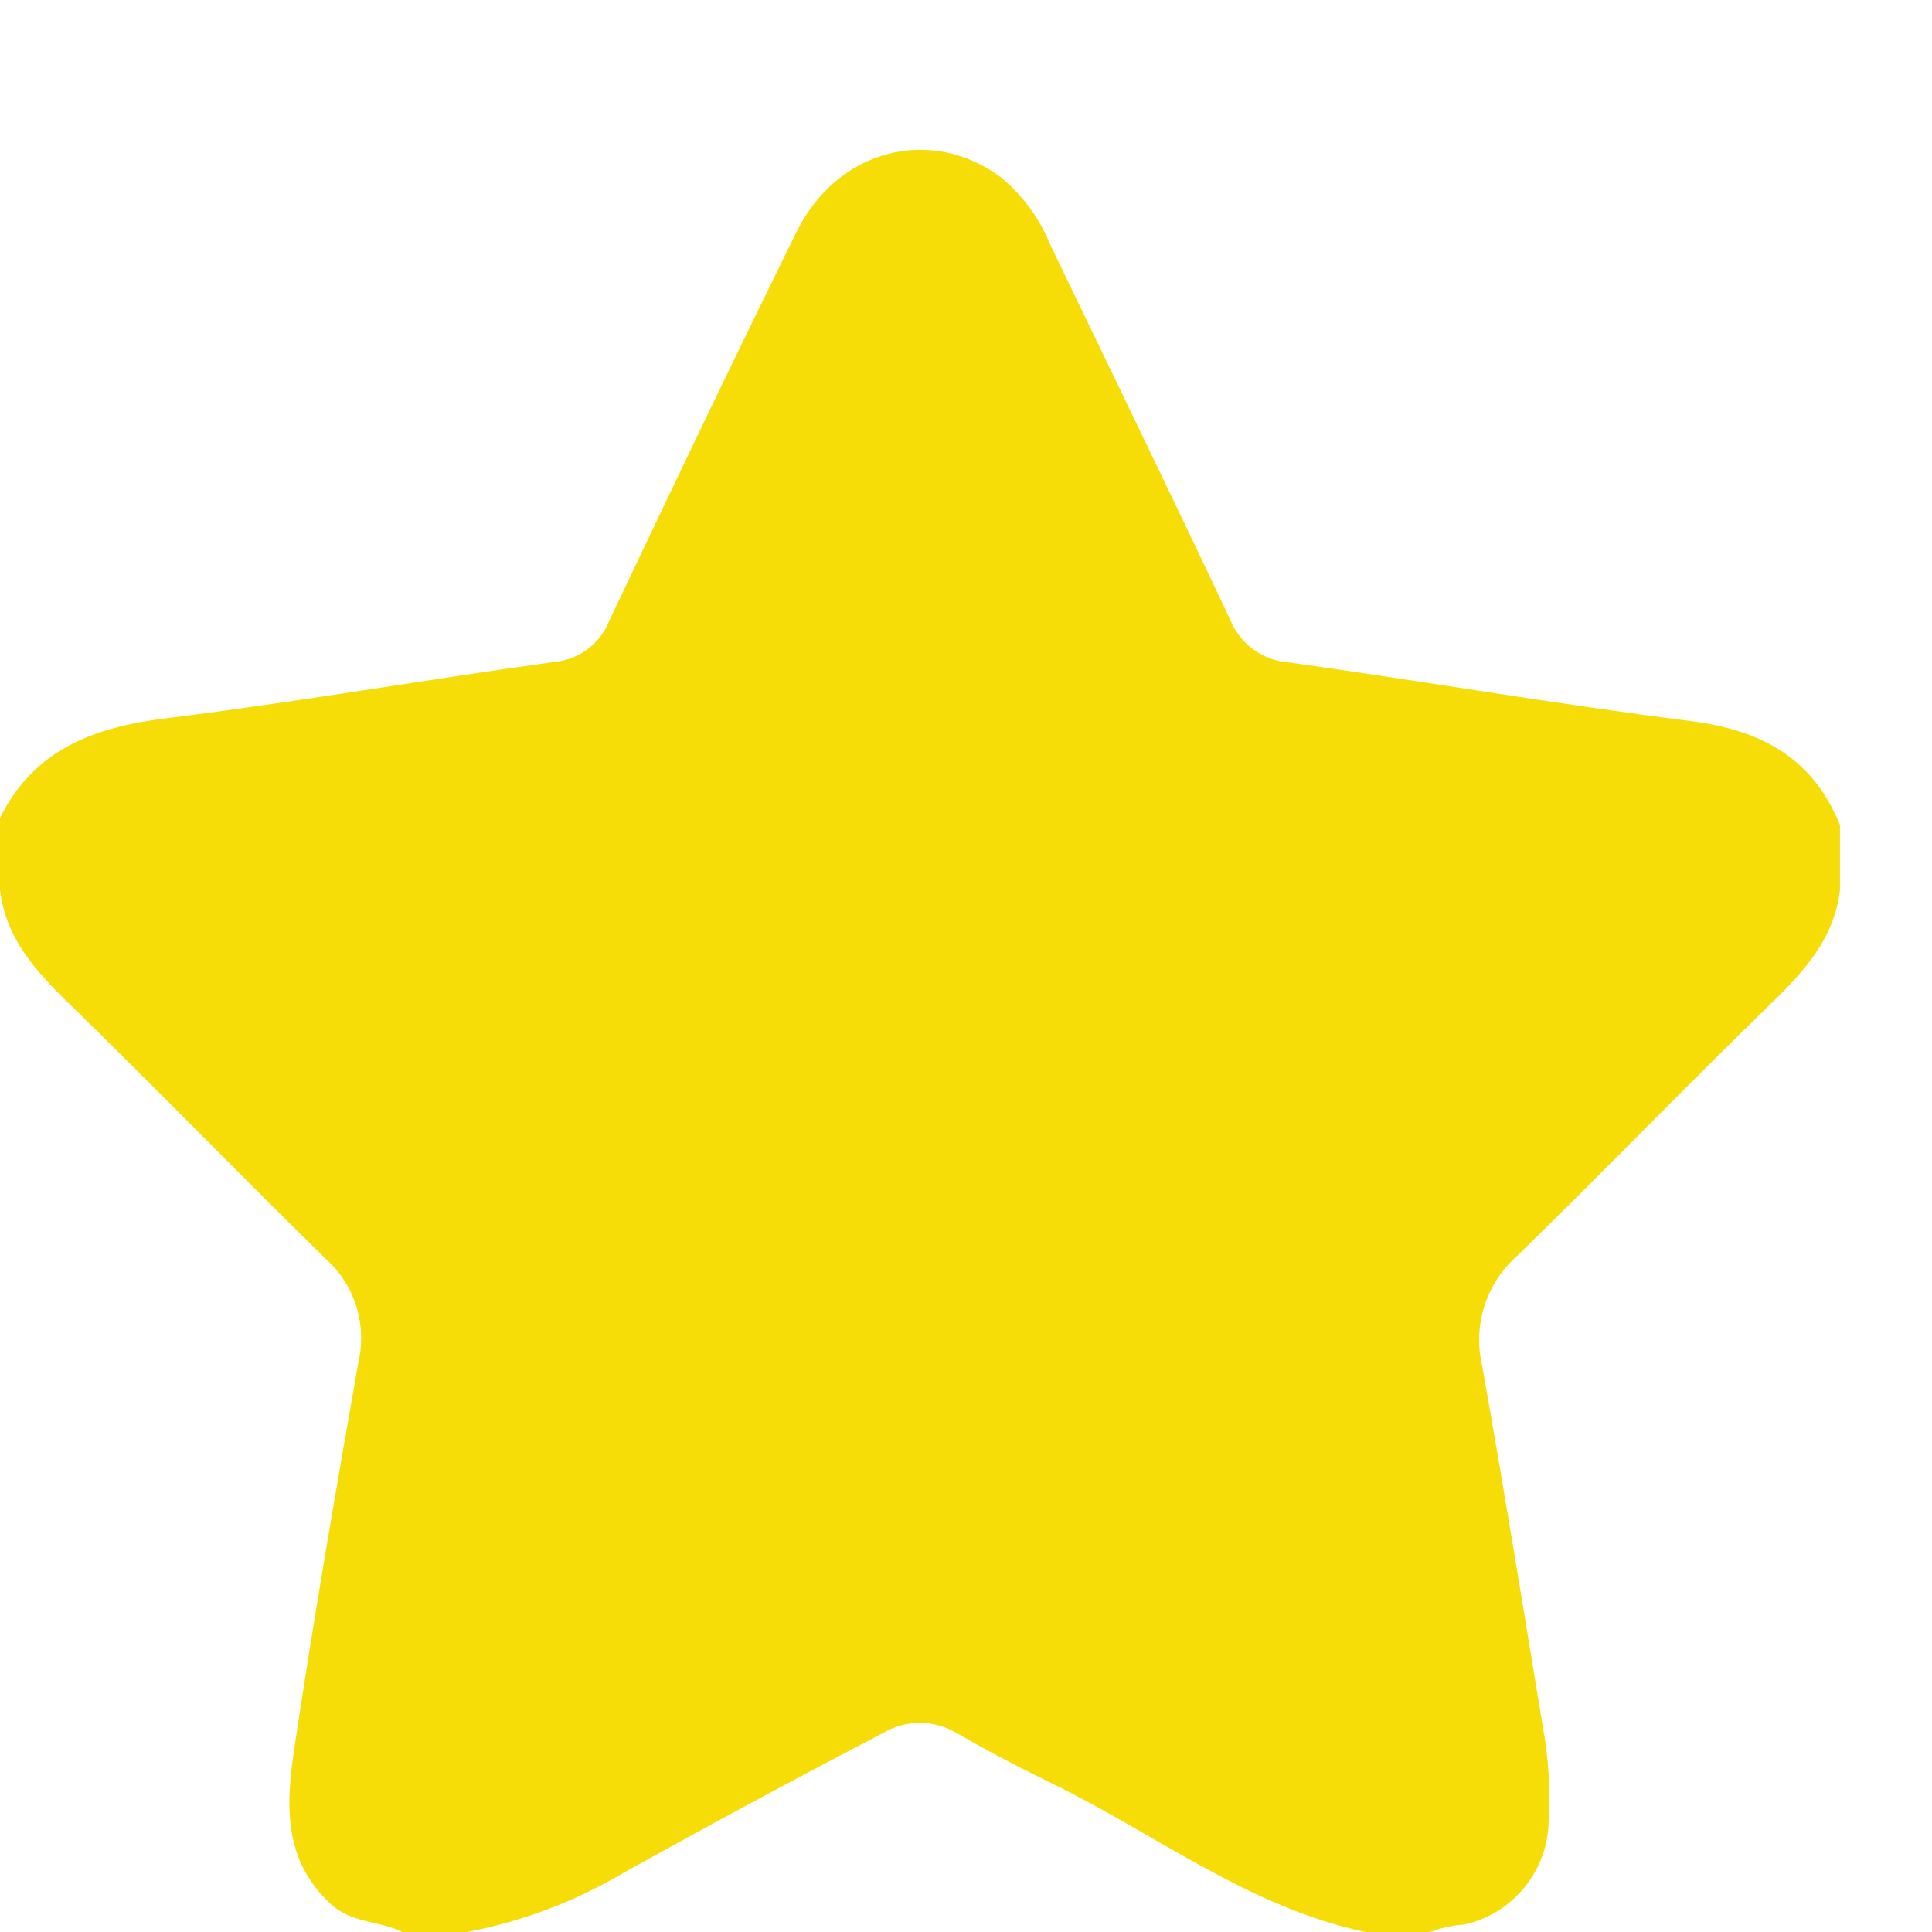
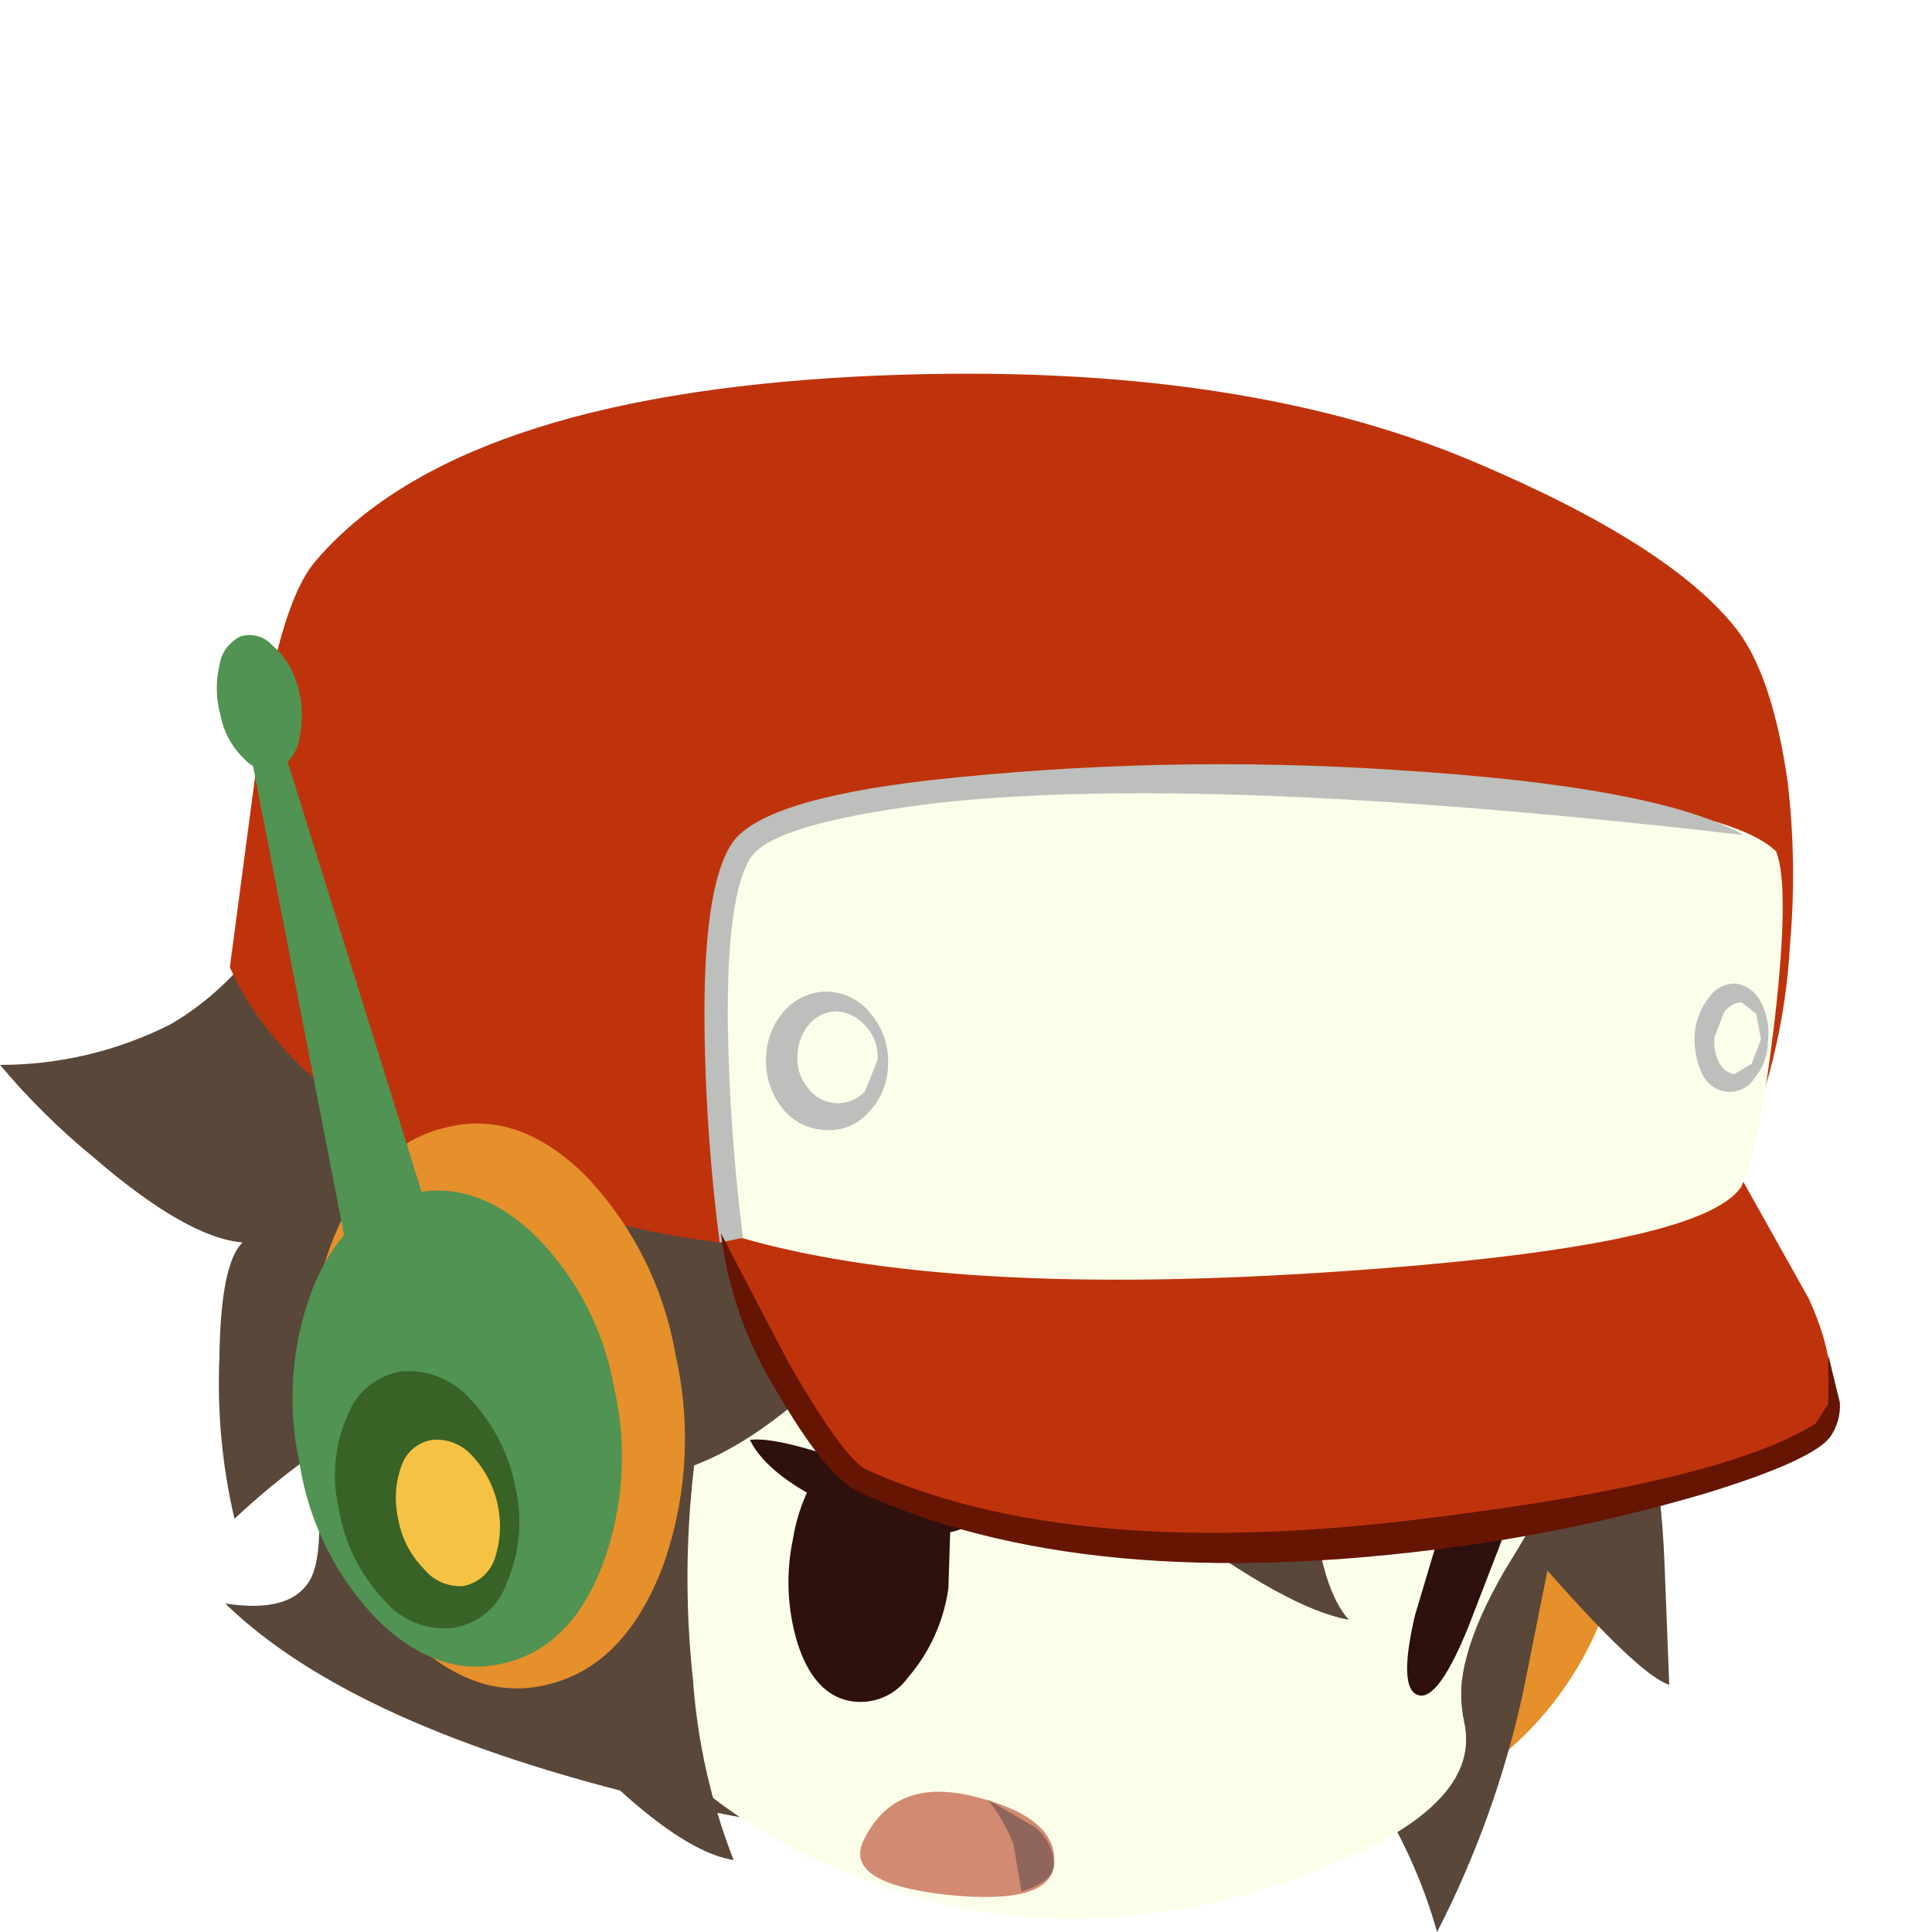
- <svg xmlns="http://www.w3.org/2000/svg" id="Layer_1" data-name="Layer 1" viewBox="0 0 105 105">
-   <path d="M91.865,39.186c-7.288-.919-14.534-2.171-21.812-3.184a3.735,3.735,0,0,1-3.211-2.36c-3.215-6.823-6.524-13.603-9.79-20.402a9.184,9.184,0,0,0-2.625-3.579c-3.802-2.859-8.909-1.576-11.135,2.939-3.451,6.998-6.819,14.038-10.16,21.09a3.577,3.577,0,0,1-3.046,2.29c-7.021.971-14.01,2.185-21.042,3.055C5.124,39.521,1.856,40.707,0,44.453V48.359c.306,2.607,1.902,4.382,3.702,6.134,4.704,4.579,9.275,9.296,13.966,13.89A5.787,5.787,0,0,1,19.486,73.993c-1.23,6.976-2.433,13.958-3.481,20.964-.454,3.032-.666,6.09,1.971,8.522,1.155,1.065,2.65.9,3.899,1.522h3.516a26.46,26.46,0,0,0,8.477-3.205q6.987-3.892,14.088-7.59a3.907,3.907,0,0,1,4.07-0c1.688.98,3.427,1.883,5.175,2.735,5.641,2.751,10.703,6.736,17.018,8.06h3.516a6.029,6.029,0,0,1,1.831-.404,5.855,5.855,0,0,0,4.573-5.147,21.729,21.729,0,0,0-.167-4.864c-1.126-6.803-2.219-13.613-3.428-20.4a6.09,6.09,0,0,1,1.932-5.952C87.136,63.693,91.658,59.01,96.32,54.471c1.792-1.744,3.382-3.513,3.68-6.111V44.844C98.528,41.172,95.69,39.669,91.865,39.186Z" fill="#f6dd08" />
+ <svg xmlns="http://www.w3.org/2000/svg" xmlns:xlink="http://www.w3.org/1999/xlink" id="Layer_1" data-name="Layer 1" viewBox="0 0 105 105">
+   <defs>
+     <radialGradient id="radial-gradient" cx="-288.562" cy="-70.865" r="1033.625" gradientTransform="translate(-1013.451 -399.7973) rotate(180) scale(0.009)" gradientUnits="userSpaceOnUse">
+       <stop offset="0" stop-color="#fae0c7" />
+       <stop offset="1" stop-color="#fbfee9" />
+     </radialGradient>
+     <radialGradient id="radial-gradient-2" cx="-288.562" cy="-70.865" r="1033.625" gradientTransform="translate(-1044.751 -406.1973) rotate(180) scale(0.009)" xlink:href="#radial-gradient" />
+   </defs>
+   <path d="M64.286,90.553a18.791,18.791,0,0,1,1.136-12.365,17.537,17.537,0,0,1,7.823-9.085q5.11-2.776,9.526-.505,4.164,2.145,5.426,7.571A18.948,18.948,0,0,1,87.25,87.399a18.367,18.367,0,0,1-7.066,9.085q-4.795,3.217-9.337,1.64-4.921-1.64-6.561-7.571" fill="#e5902a" fill-rule="evenodd" />
+   <path d="M89.584,77.368a49.774,49.774,0,0,1,.883,7.697l.252,6.498q-1.451-.442-5.867-5.362-4.669-5.173-4.479-7.066l9.211-1.766" fill="#594739" fill-rule="evenodd" />
+   <path d="M12.239,87.146q3.659.568,4.668-1.388.631-1.262.379-4.858a16.462,16.462,0,0,1,.189-5.552A4.804,4.804,0,0,1,21.576,71.942l32.048,4.29L85.105,80.333,82.771,92.004A53.201,53.201,0,0,1,78.102,105a27.968,27.968,0,0,0-3.533-7.76q-18.106,5.426-38.609.631Q19.179,93.897,12.239,87.146" fill="#594739" fill-rule="evenodd" />
+   <path d="M33.499,66.769l2.713-7.129L88.953,70.365l-1.451,4.353a100.036,100.036,0,0,1-5.741,10.662q-2.965,5.11-2.208,8.138,1.262,5.11-9.905,8.832-11.608,3.848-22.018.063Q37.095,98.628,32.869,90.931q-3.785-6.94-2.145-16.213a41.21,41.21,0,0,1,2.776-7.949" fill="#fbfee9" fill-rule="evenodd" />
+   <path d="M80.058,87.84h.379a8.544,8.544,0,0,0-.883,5.678q.442,2.019-1.703,4.227a18.027,18.027,0,0,1-5.93,3.785,8.632,8.632,0,0,1-1.136-4.416,9.262,9.262,0,0,1,9.25-9.274q.012,0,.024,0" fill-rule="evenodd" fill="url(#radial-gradient)" />
+   <path d="M40.565,79.765a9.274,9.274,0,0,1,0,18.548l-1.009-.063a20.831,20.831,0,0,1-8.138-10.788A8.77,8.77,0,0,1,34.509,81.973a9.195,9.195,0,0,1,6.056-2.208" fill-rule="evenodd" fill="url(#radial-gradient-2)" />
+   <path d="M78.355,82.919l3.911-.883L79.806,88.408q-1.64,4.038-2.713,3.722-1.136-.315-.189-4.353l1.451-4.858" fill="#2e100d" fill-rule="evenodd" />
+   <path d="M5.11,62.921A38.687,38.687,0,0,1,0,57.874a20.465,20.465,0,0,0,9.274-2.208q6.183-3.596,9.274-13.501L53.814,61.154q-.442,4.29-5.993,10.536-5.426,6.183-10.094,7.949A51.464,51.464,0,0,0,37.663,91.31a33.318,33.318,0,0,0,2.208,9.779q-3.722-.568-10.662-8.391-7.76-8.769-8.201-16.15a18.466,18.466,0,0,0-4.038,2.523,41.532,41.532,0,0,0-4.227,3.47,32.245,32.245,0,0,1-.82-8.706q.063-5.173,1.262-6.309-3.028-.252-8.075-4.605" fill="#594739" fill-rule="evenodd" />
+   <path d="M44.729,79.576l6.94,2.776-.126,3.975a9.483,9.483,0,0,1-2.208,4.858,3.167,3.167,0,0,1-3.407,1.199q-1.766-.505-2.587-3.091a11.341,11.341,0,0,1-.252-5.615,9.962,9.962,0,0,1,1.64-4.101" fill="#2e100d" fill-rule="evenodd" />
+   <path d="M52.363,83.046q-2.145.946-6.435-.883-4.164-1.83-5.173-3.911,1.577-.189,5.993,1.451,4.732,1.766,5.615,3.344" fill="#2e100d" fill-rule="evenodd" />
+   <path d="M63.655,82.73q-5.993-4.542-6.498-6.246,12.554.252,13.69,0l.505,5.299q.505,4.668,1.956,6.246-3.28-.568-9.652-5.299" fill="#594739" fill-rule="evenodd" />
+   <path d="M46.748,80.396q-1.64-.946-4.227-5.552a38.393,38.393,0,0,1-4.038-10.473l55.706-1.136,4.101,7.318q1.956,4.227.757,7.129-.694.946-6.435,2.46a111.664,111.664,0,0,1-13.816,2.713q-20.693,2.713-32.048-2.46" fill="#bf330c" fill-rule="evenodd" />
+   <path d="M12.491,52.574l1.388-10.473q1.136-9.022,3.217-11.545,7.571-8.958,29.525-10.094,20.251-1.009,33.563,4.668Q90.909,29.674,94.442,34.279q1.893,2.523,2.713,8.201a43.749,43.749,0,0,1,.126,8.895,33.548,33.548,0,0,1-2.965,12.05q-1.262,2.587-21.134,4.164Q52.867,69.229,39.114,67.526a47.934,47.934,0,0,1-14.51-4.164q-9.148-4.227-12.113-10.788" fill="#bf330c" fill-rule="evenodd" />
+   <path d="M96.524,46.266q.757,1.83-.063,9.085-.82,7.003-1.83,9.148-2.208,3.344-22.838,4.668-21.513,1.388-32.742-2.271a74.226,74.226,0,0,1-.442-11.166q.189-7.129,1.703-9.463,2.713-4.227,27.822-3.911,24.73.379,28.389,3.911" fill="#fbfee9" fill-rule="evenodd" />
+   <path d="M75.894,41.849q14.195.883,18.863,3.533Q65.296,41.976,50.596,43.679q-8.517,1.072-9.779,2.902-1.325,2.019-1.262,9.085a107.393,107.393,0,0,0,.82,11.608l-1.262.252A99.844,99.844,0,0,1,38.294,56.233q-.126-7.886,1.451-10.346,1.514-2.397,10.662-3.47a144.542,144.542,0,0,1,25.487-.568" fill="#bcbfbb" fill-rule="evenodd" />
+   <path d="M48.262,57.874a3.725,3.725,0,0,1-1.072,2.587,2.805,2.805,0,0,1-2.397.946,3.061,3.061,0,0,1-2.334-1.262,4.012,4.012,0,0,1-.82-2.713,3.888,3.888,0,0,1,1.072-2.587,3.064,3.064,0,0,1,2.397-.946,3.134,3.134,0,0,1,2.271,1.262,3.981,3.981,0,0,1,.883,2.713" fill="#bcbfbb" fill-rule="evenodd" />
+   <path d="M47.694,57.621l-.694,1.703a2.014,2.014,0,0,1-3.091-.189,2.519,2.519,0,0,1-.568-1.83,2.703,2.703,0,0,1,.694-1.703,1.961,1.961,0,0,1,1.577-.631,2.368,2.368,0,0,1,1.514.883,2.425,2.425,0,0,1,.568,1.766" fill="#fbfee9" fill-rule="evenodd" />
+   <path d="M96.082,56.612a3.113,3.113,0,0,1-.757,2.019,1.554,1.554,0,0,1-1.514.694,1.654,1.654,0,0,1-1.325-1.009,4.447,4.447,0,0,1-.379-2.145,3.631,3.631,0,0,1,.82-2.019,1.673,1.673,0,0,1,1.451-.694,1.841,1.841,0,0,1,1.325,1.009,3.646,3.646,0,0,1,.379,2.145" fill="#bcbfbb" fill-rule="evenodd" />
+   <path d="M95.704,56.486,95.199,57.811l-.946.568a1.098,1.098,0,0,1-.82-.631,2.426,2.426,0,0,1-.252-1.388l.505-1.325a1.225,1.225,0,0,1,.946-.568l.82.631.252,1.388" fill="#fbfee9" fill-rule="evenodd" />
+   <path d="M42.836,74.024q2.902,5.047,4.164,5.804Q58.293,85.001,77.85,82.478,93.685,80.522,98.669,77.368l.694-1.073V73.646l.631,2.587a2.958,2.958,0,0,1-.505,1.83q-.883,1.262-6.561,3.028a90.659,90.659,0,0,1-13.69,2.965q-20.377,2.776-32.805-3.091-1.703-1.009-4.227-5.362a21.11,21.11,0,0,1-3.028-8.58L42.836,74.024" fill="#661503" fill-rule="evenodd" />
+   <path d="M57.283,101.341q-.189,2.208-5.804,1.64-5.678-.631-4.542-2.965,1.703-3.533,6.183-2.334,4.416,1.136,4.164,3.659" fill="#d28a72" fill-rule="evenodd" />
+   <path d="M24.226,61.28Q28.2,60.271,31.859,63.93a18.689,18.689,0,0,1,4.858,9.715,20.601,20.601,0,0,1-.694,11.482q-2.019,5.299-6.056,6.372-4.101,1.136-7.886-2.65a18.526,18.526,0,0,1-4.921-10.157,20.055,20.055,0,0,1,.946-11.356q2.082-5.11,6.119-6.056" fill="#e5902a" fill-rule="evenodd" />
+   <path d="M13.059,38.064l1.262-.883L24.478,69.797l-4.479,4.038-6.94-35.771" fill="#509352" fill-rule="evenodd" />
+   <path d="M11.987,38.884a5.419,5.419,0,0,1-.063-2.713,2.057,2.057,0,0,1,1.136-1.577,1.631,1.631,0,0,1,1.703.442,4.344,4.344,0,0,1,1.388,2.145,5.708,5.708,0,0,1,.126,2.902A2.305,2.305,0,0,1,15.141,41.786a1.793,1.793,0,0,1-1.83-.505,4.433,4.433,0,0,1-1.325-2.397" fill="#509352" fill-rule="evenodd" />
+   <path d="M16.277,79.513a16.582,16.582,0,0,1,.757-9.589q1.766-4.227,5.299-5.047T29.083,67.147a15.47,15.47,0,0,1,4.29,8.264,16.85,16.85,0,0,1-.631,9.652q-1.703,4.416-5.236,5.299-3.596.946-6.94-2.271a15.726,15.726,0,0,1-4.29-8.58" fill="#509352" fill-rule="evenodd" />
+   <path d="M18.422,82.036a8.016,8.016,0,0,1,.442-5.047,3.769,3.769,0,0,1,2.965-2.46,4.487,4.487,0,0,1,3.785,1.577,9.564,9.564,0,0,1,2.397,4.732,8.246,8.246,0,0,1-.442,5.11,3.663,3.663,0,0,1-2.965,2.523,4.262,4.262,0,0,1-3.785-1.577,9.324,9.324,0,0,1-2.397-4.858" fill="#396226" fill-rule="evenodd" />
+   <path d="M21.639,82.541a5.107,5.107,0,0,1,.189-2.902,2.096,2.096,0,0,1,1.703-1.388,2.577,2.577,0,0,1,2.145.883,5.602,5.602,0,0,1,1.199,5.615,2.255,2.255,0,0,1-1.703,1.451,2.525,2.525,0,0,1-2.145-.946A5.092,5.092,0,0,1,21.639,82.541" fill="#f6c244" fill-rule="evenodd" />
+   <path d="M53.687,97.808,56.274,99.322a2.729,2.729,0,0,1,1.009,2.019q-.063.946-1.766,1.451l-.442-2.587a9.442,9.442,0,0,0-1.388-2.397" fill="#90655b" fill-rule="evenodd" />
</svg>
